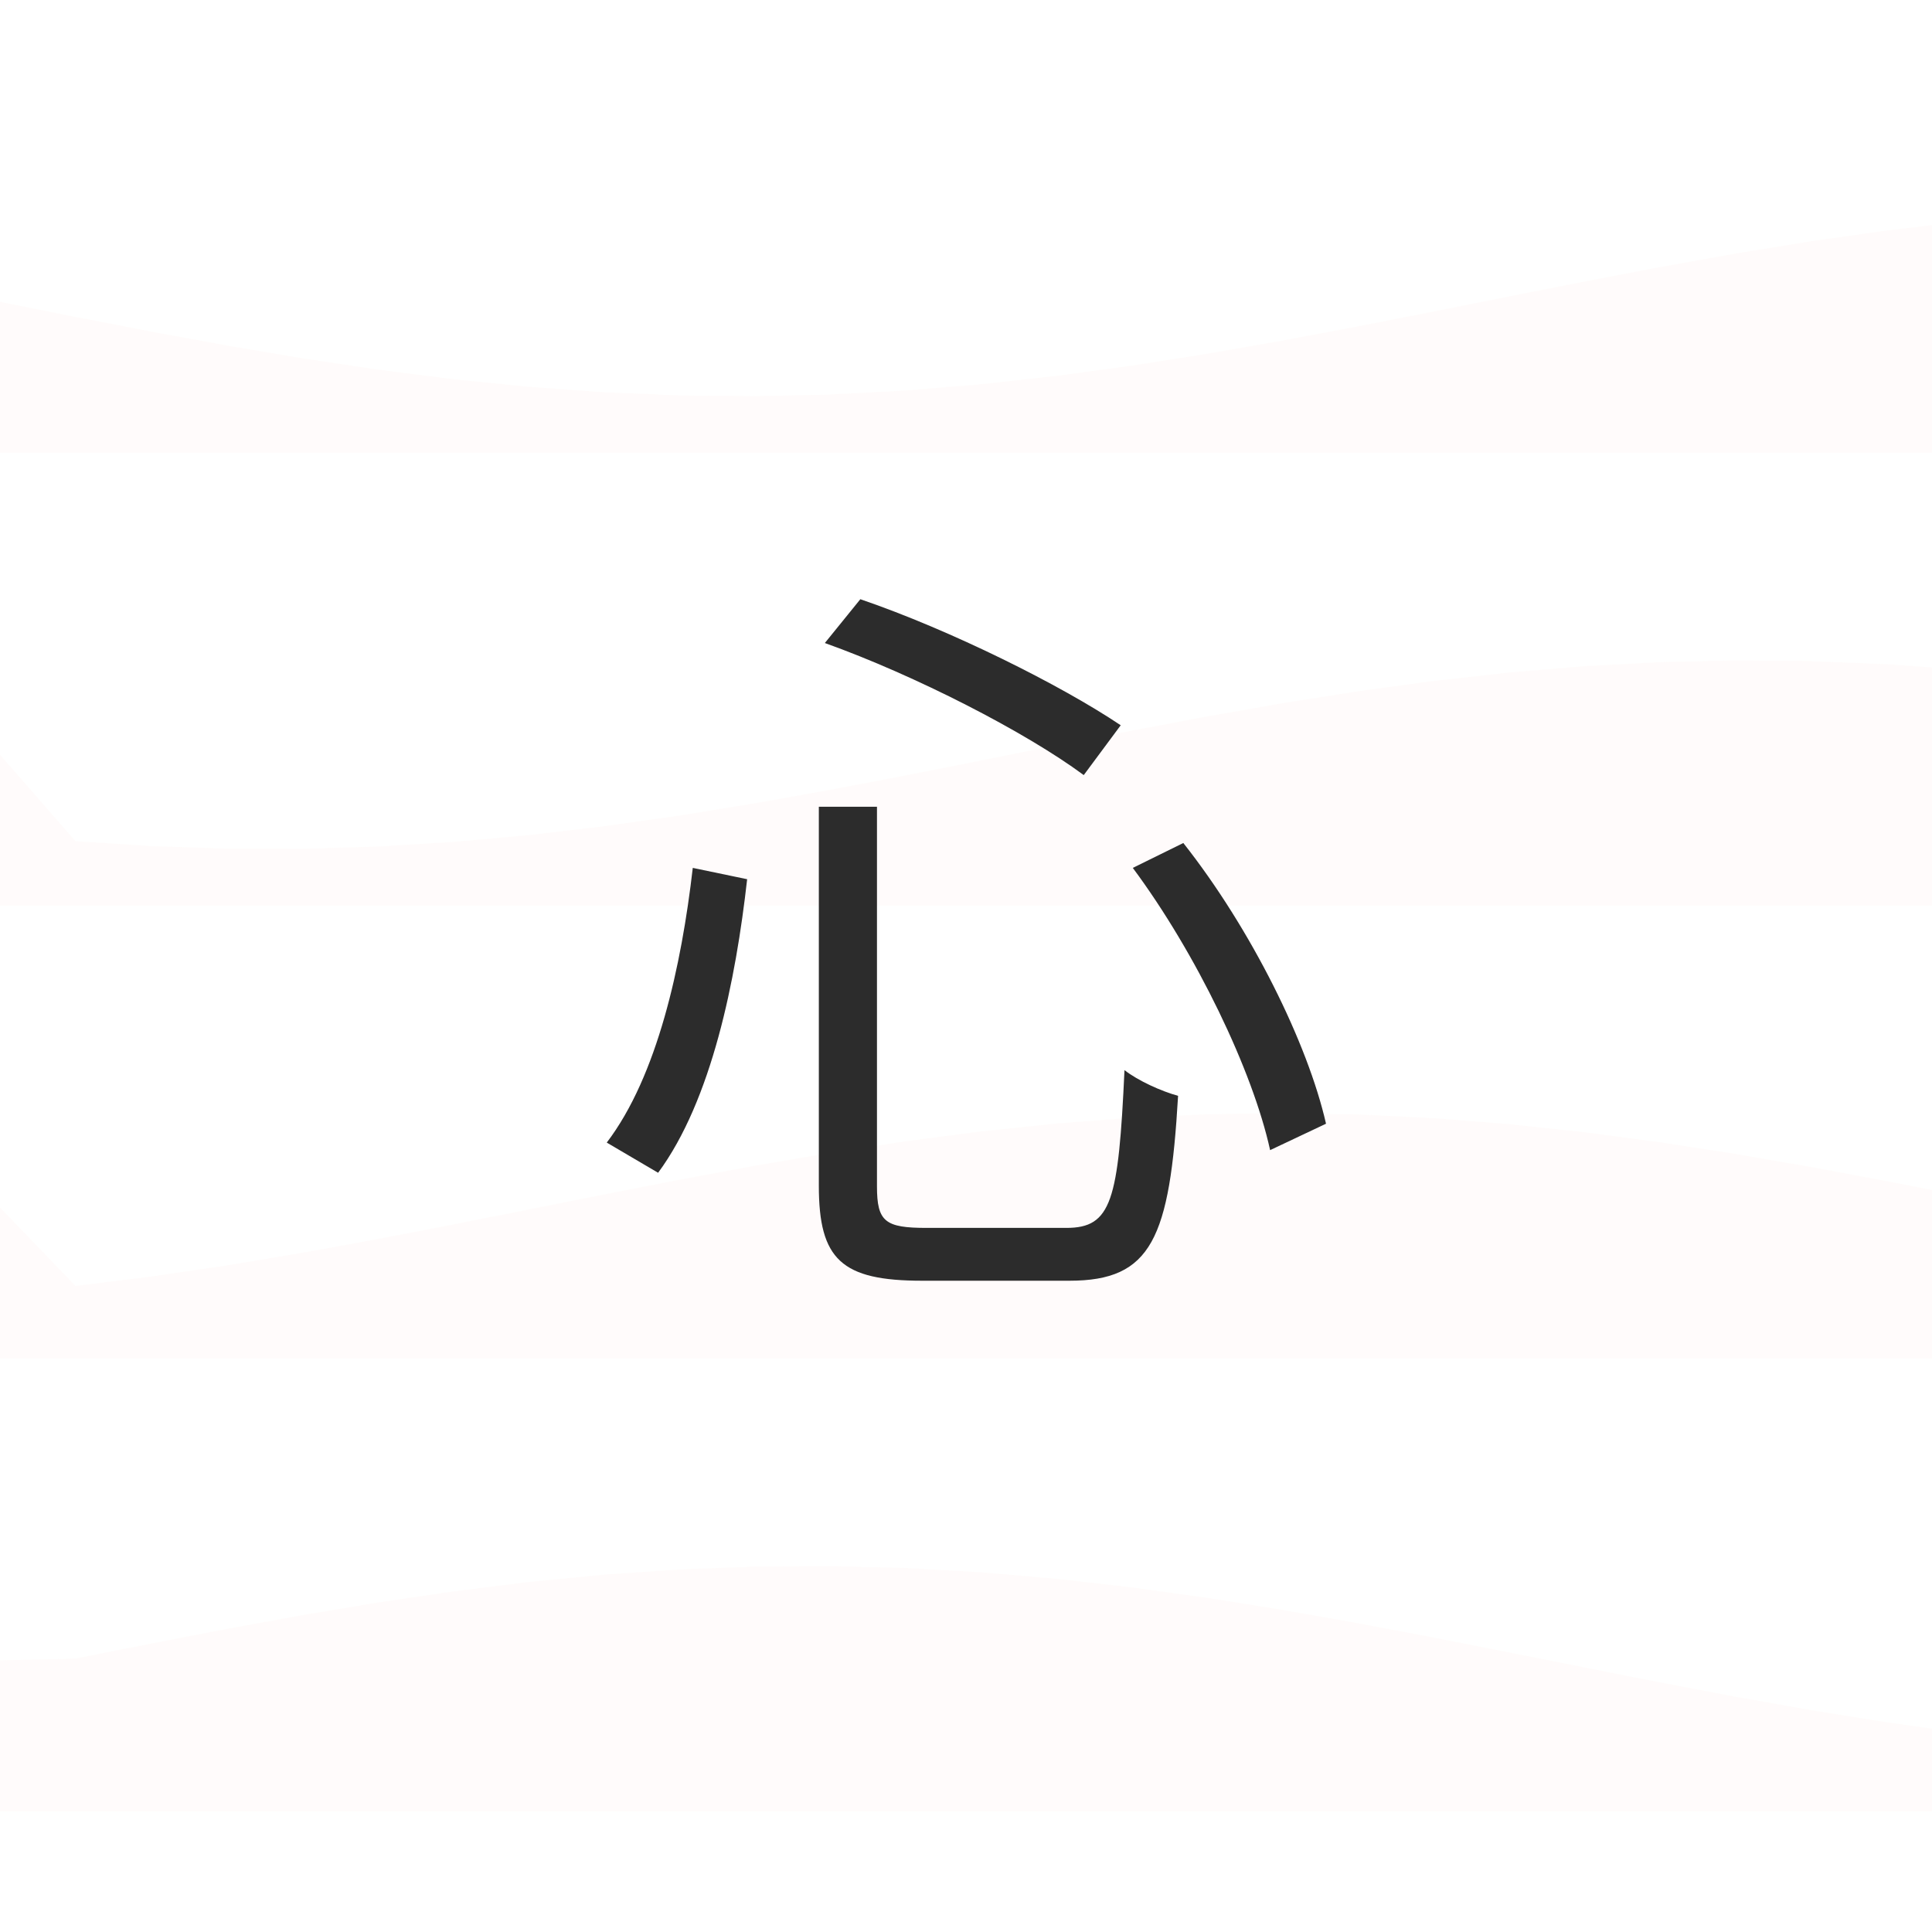
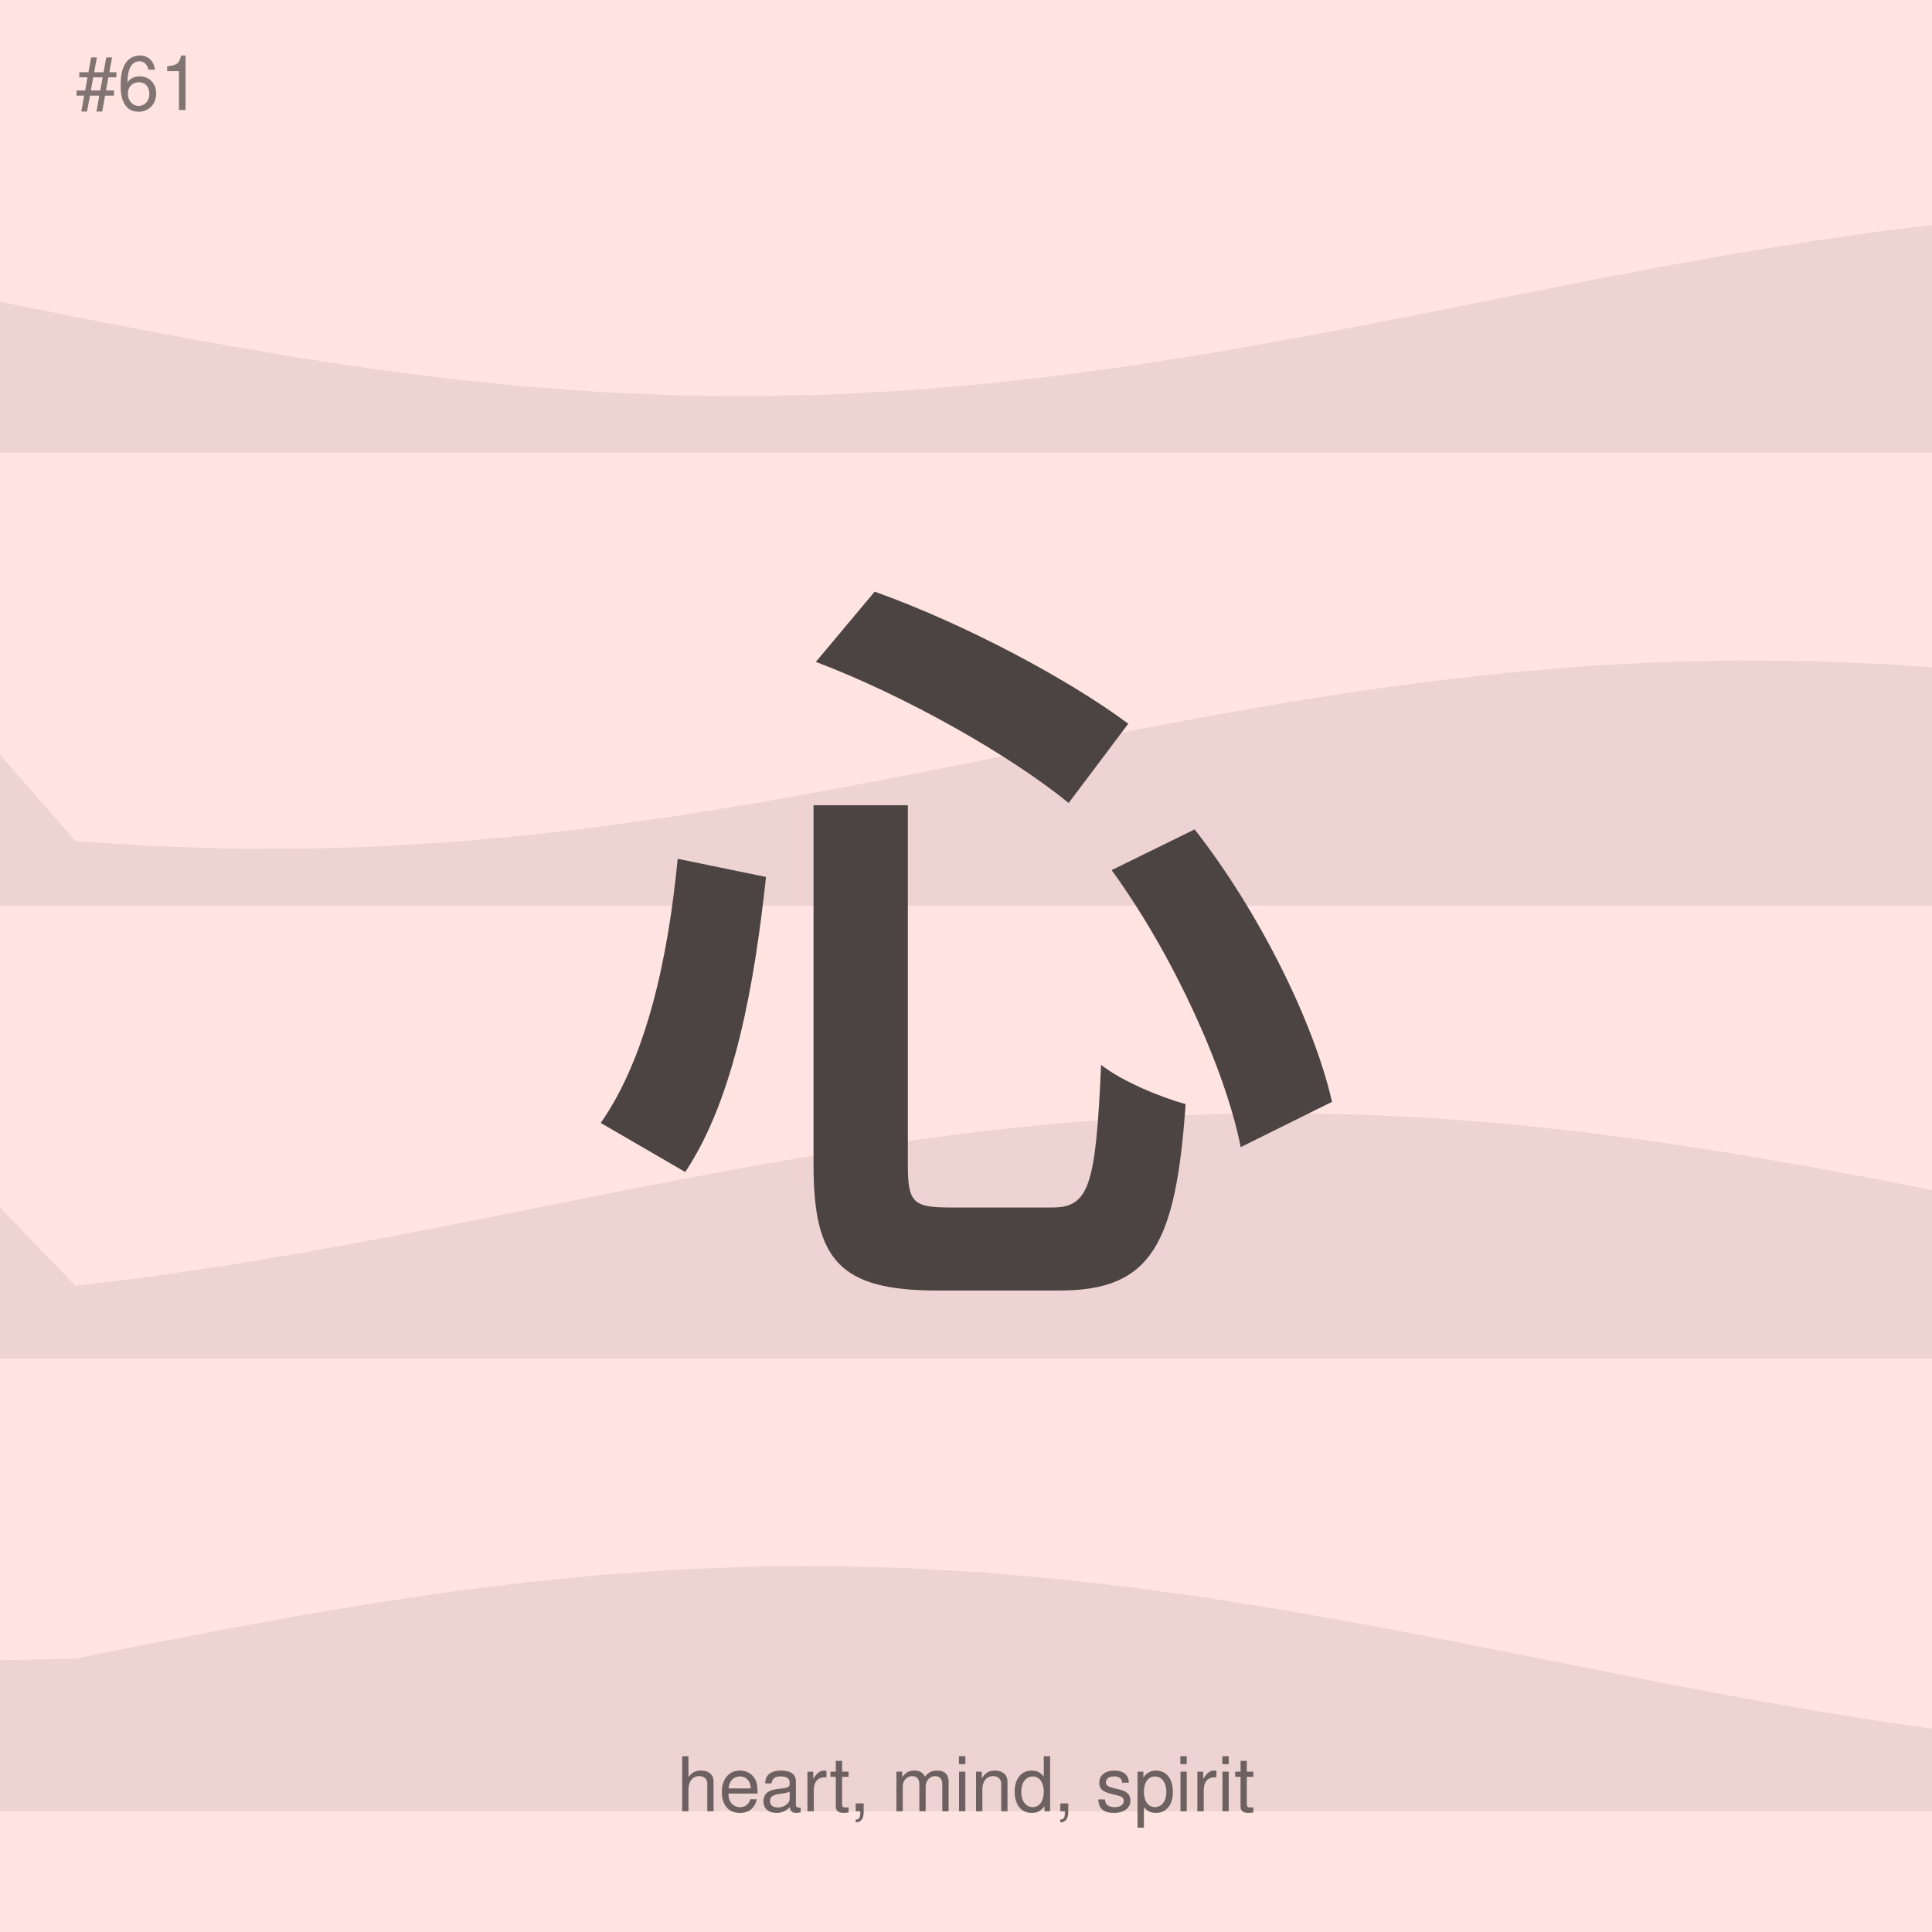
<svg xmlns="http://www.w3.org/2000/svg" width="512" height="512" viewBox="0 0 512 512">
  <defs>
    <style>
      .radical-text {
        font-family: 'Hiragino Sans', 'Yu Gothic', 'Meiryo', 'Takao', 'IPAexGothic', 'IPAGothic', 'VL Gothic', 'Noto Sans CJK JP', serif;
        font-size: 200px;
        text-anchor: middle;
        dominant-baseline: middle;
-         fill: #2c2c2c;
+         fill: #4c4443;
+         font-weight: bold;
+       }
+       .number-text {
+         font-family: 'Helvetica', 'Arial', sans-serif;
+         font-size: 20px;
+         text-anchor: start;
+         dominant-baseline: hanging;
+         fill: #4c4443;
+         opacity: 0.7;
+         font-weight: normal;
+       }
+       .meaning-text {
+         font-family: 'Helvetica', 'Arial', sans-serif;
+         font-size: 20px;
+         text-anchor: middle;
+         dominant-baseline: baseline;
+         fill: #4c4443;
+         opacity: 0.8;
        font-weight: normal;
      }
    </style>
  </defs>
-   <rect width="512" height="512" fill="white" />
-   <g opacity="1.0">
-     <path d="M 0,80 L 20,83.983 L 40,87.864 L 60,91.544 L 80,94.93 L 100,97.934 L 120,100.48 L 140,102.503 L 160,103.95 L 180,104.786 L 200,104.989 L 220,104.554 L 240,103.491 L 260,101.828 L 280,99.608 L 300,96.887 L 320,93.734 L 340,90.23 L 360,86.465 L 380,82.535 L 400,78.541 L 420,74.583 L 440,70.764 L 460,67.181 L 480,63.925 L 500,61.08 L 520,58.718 L 512,120 L 0,120 Z" fill="#fff3f0" opacity="0.3" />
-     <path d="M 0,200 L 20,222.92 L 40,224.218 L 60,224.897 L 80,224.94 L 100,224.346 L 120,223.13 L 140,221.324 L 160,218.972 L 180,216.136 L 200,212.888 L 220,209.31 L 240,205.495 L 260,201.539 L 280,197.544 L 300,193.611 L 320,189.842 L 340,186.333 L 360,183.172 L 380,180.442 L 400,178.211 L 420,176.536 L 440,175.461 L 460,175.013 L 480,175.203 L 500,176.027 L 520,177.463 L 512,240 L 0,240 Z" fill="#fff3f0" opacity="0.3" />
-     <path d="M 0,320 L 20,340.785 L 40,338.306 L 60,335.359 L 80,332.021 L 100,328.375 L 120,324.515 L 140,320.54 L 160,316.551 L 180,312.65 L 200,308.937 L 220,305.507 L 240,302.446 L 260,299.835 L 280,297.738 L 300,296.21 L 320,295.29 L 340,295.001 L 360,295.35 L 380,296.33 L 400,297.914 L 420,300.062 L 440,302.719 L 460,305.818 L 480,309.28 L 500,313.015 L 520,316.928 L 512,360 L 0,360 Z" fill="#fff3f0" opacity="0.3" />
-     <path d="M 0,440 L 20,439.54 L 40,435.563 L 60,431.7 L 80,428.049 L 100,424.704 L 120,421.749 L 140,419.26 L 160,417.301 L 180,415.922 L 200,415.158 L 220,415.028 L 240,415.537 L 260,416.67 L 280,418.4 L 300,420.681 L 320,423.456 L 340,426.653 L 360,430.191 L 380,433.98 L 400,437.923 L 420,441.918 L 440,445.865 L 460,449.662 L 480,453.212 L 500,456.425 L 520,459.218 L 512,480 L 0,480 Z" fill="#fff3f0" opacity="0.3" />
+   <rect width="512" height="512" fill="#FFE4E1" />
+   <g opacity="0.6">
+     <path d="M 0,80 L 20,83.983 L 40,87.864 L 60,91.544 L 80,94.93 L 100,97.934 L 120,100.48 L 140,102.503 L 160,103.95 L 180,104.786 L 200,104.989 L 220,104.554 L 240,103.491 L 260,101.828 L 280,99.608 L 300,96.887 L 320,93.734 L 340,90.23 L 360,86.465 L 380,82.535 L 400,78.541 L 420,74.583 L 440,70.764 L 460,67.181 L 480,63.925 L 500,61.08 L 520,58.718 L 512,120 L 0,120 Z" fill="#b29f9d" opacity="0.4" />
+     <path d="M 0,200 L 20,222.92 L 40,224.218 L 60,224.897 L 80,224.94 L 100,224.346 L 120,223.13 L 140,221.324 L 160,218.972 L 180,216.136 L 200,212.888 L 220,209.31 L 240,205.495 L 260,201.539 L 280,197.544 L 300,193.611 L 320,189.842 L 340,186.333 L 360,183.172 L 380,180.442 L 400,178.211 L 420,176.536 L 440,175.461 L 460,175.013 L 480,175.203 L 500,176.027 L 520,177.463 L 512,240 L 0,240 Z" fill="#b29f9d" opacity="0.4" />
+     <path d="M 0,320 L 20,340.785 L 40,338.306 L 60,335.359 L 80,332.021 L 100,328.375 L 120,324.515 L 140,320.54 L 160,316.551 L 180,312.65 L 200,308.937 L 220,305.507 L 240,302.446 L 260,299.835 L 280,297.738 L 300,296.21 L 320,295.29 L 340,295.001 L 360,295.35 L 380,296.33 L 400,297.914 L 420,300.062 L 440,302.719 L 460,305.818 L 480,309.28 L 500,313.015 L 520,316.928 L 512,360 L 0,360 Z" fill="#b29f9d" opacity="0.4" />
+     <path d="M 0,440 L 20,439.54 L 40,435.563 L 60,431.7 L 80,428.049 L 100,424.704 L 120,421.749 L 140,419.26 L 160,417.301 L 180,415.922 L 200,415.158 L 220,415.028 L 240,415.537 L 260,416.67 L 280,418.4 L 300,420.681 L 320,423.456 L 340,426.653 L 360,430.191 L 380,433.98 L 400,437.923 L 420,441.918 L 440,445.865 L 460,449.662 L 480,453.212 L 500,456.425 L 520,459.218 L 512,480 L 0,480 Z" fill="#b29f9d" opacity="0.4" />
  </g>
  <text x="256" y="256" class="radical-text">心</text>
+   <text x="20" y="20" class="number-text">#61</text>
+   <text x="256" y="480" class="meaning-text">heart, mind, spirit</text>
</svg>
